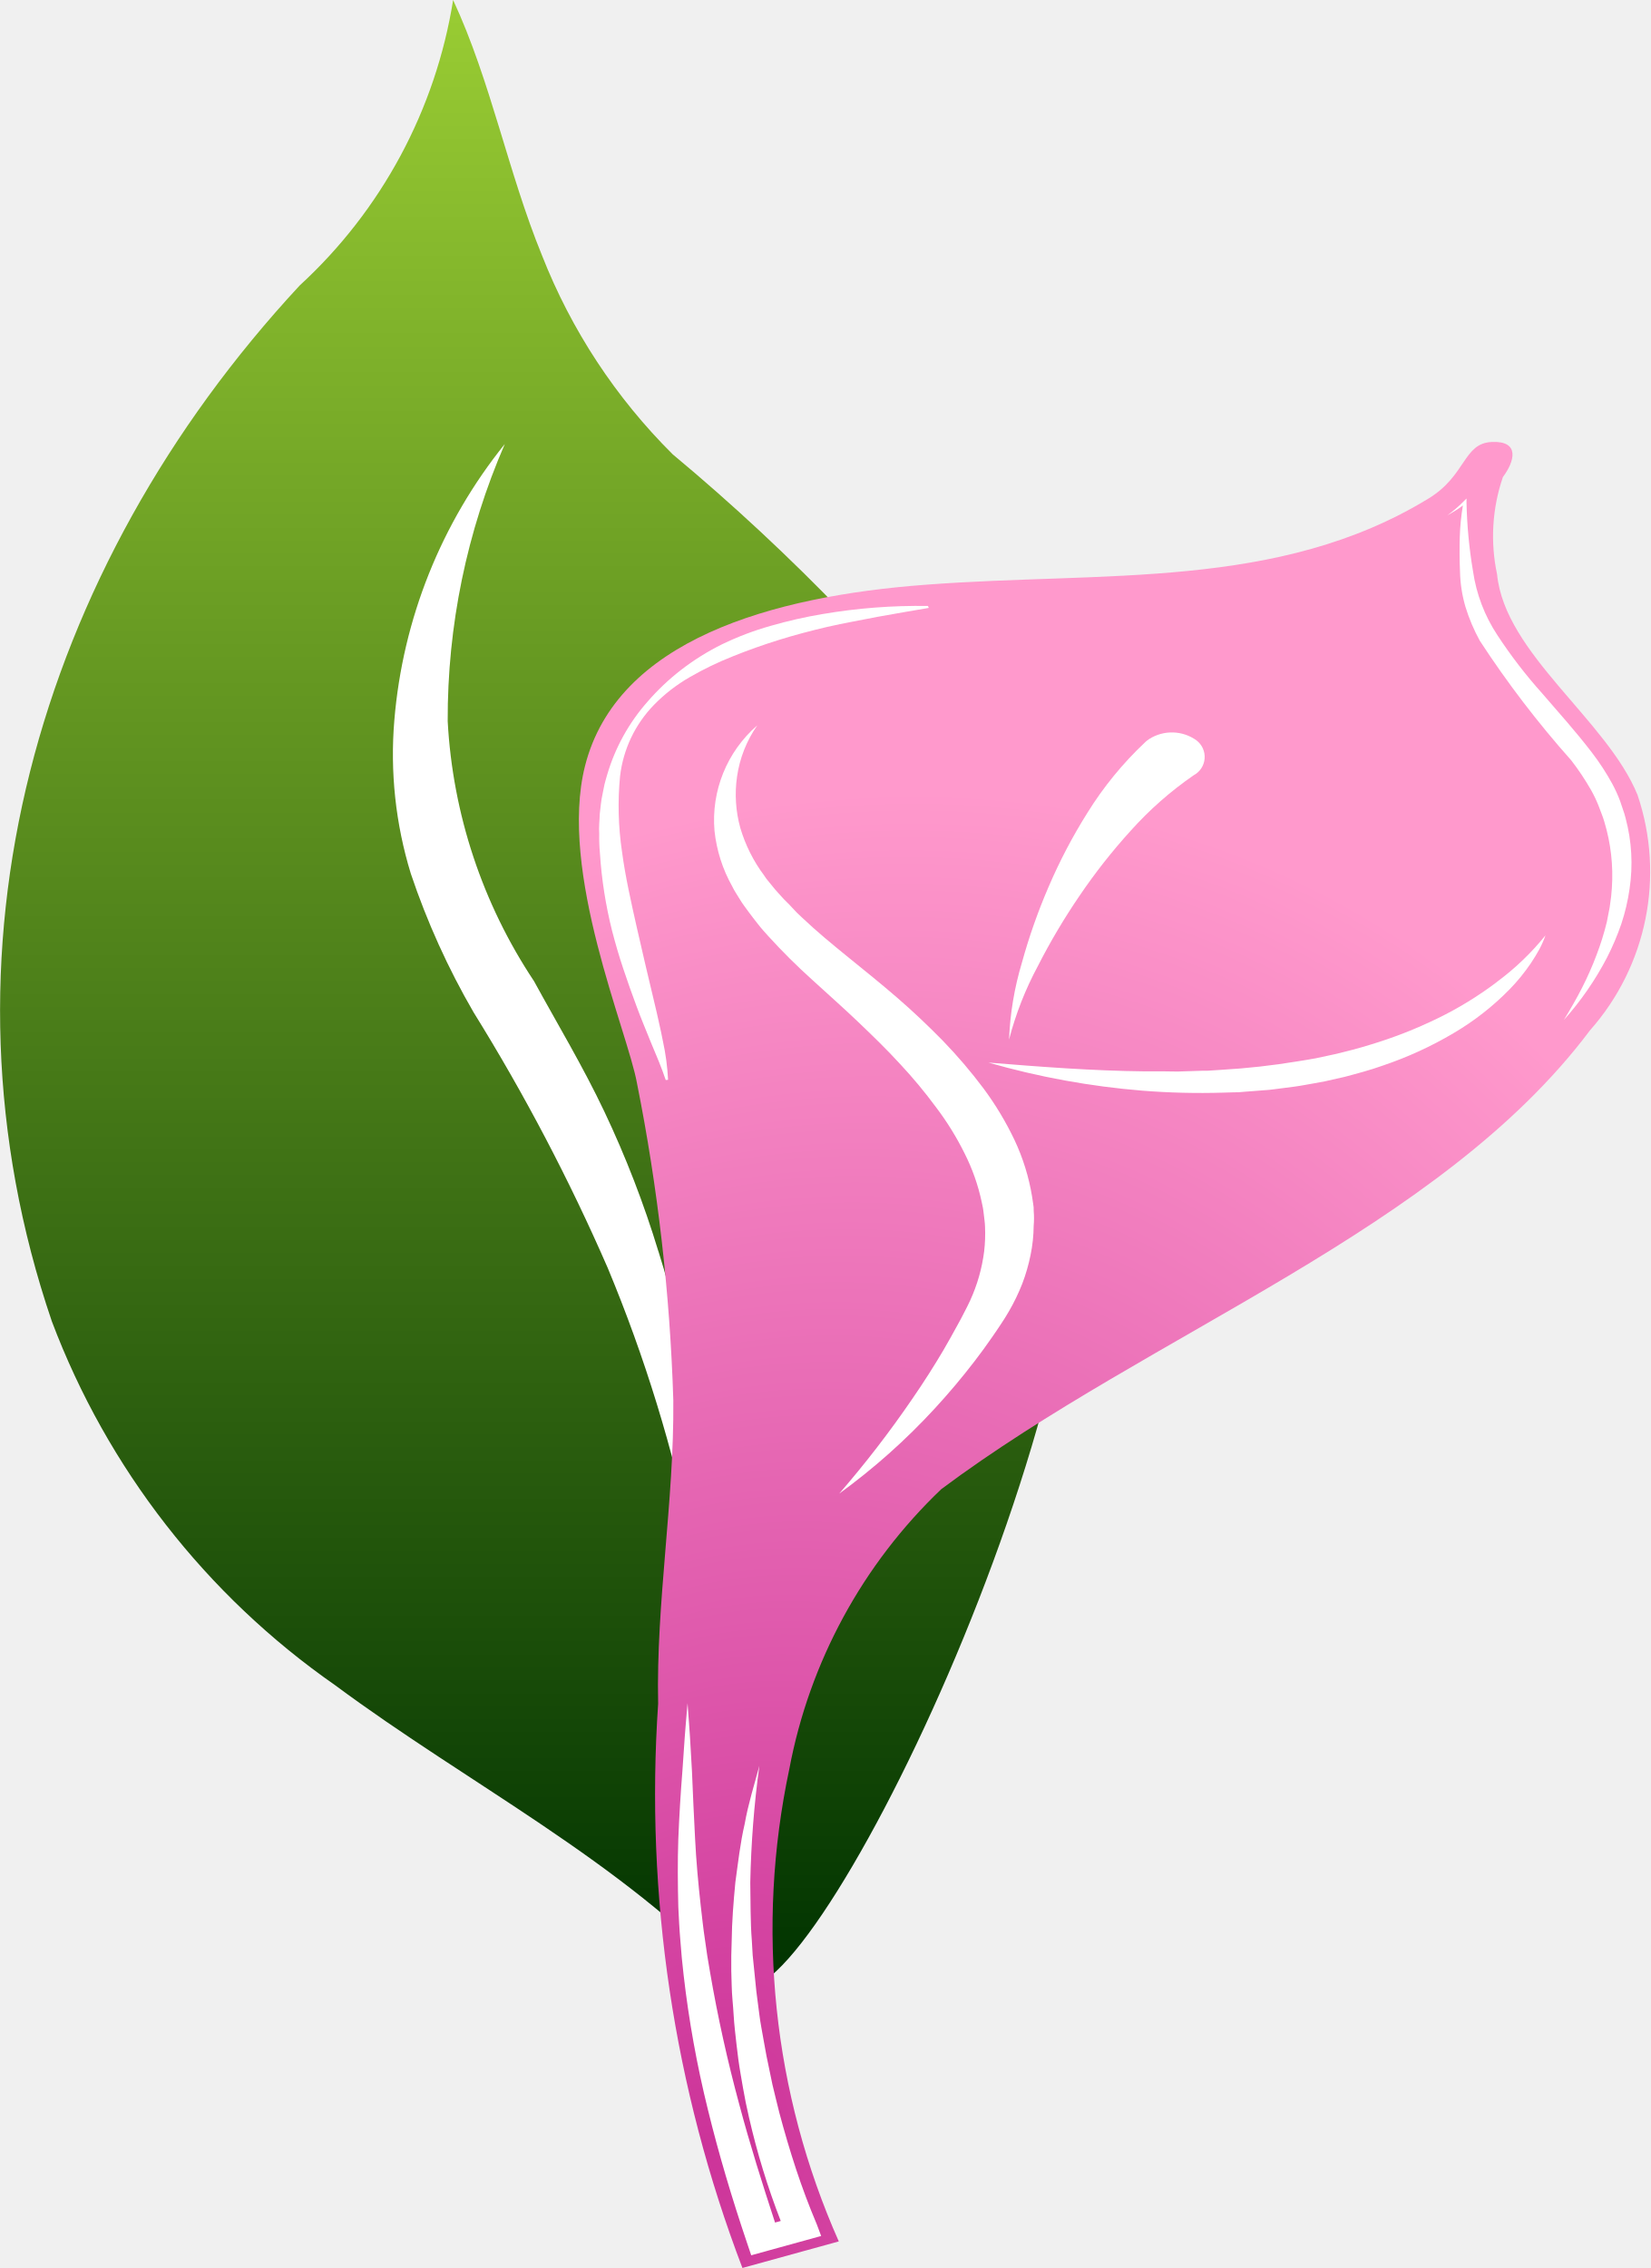
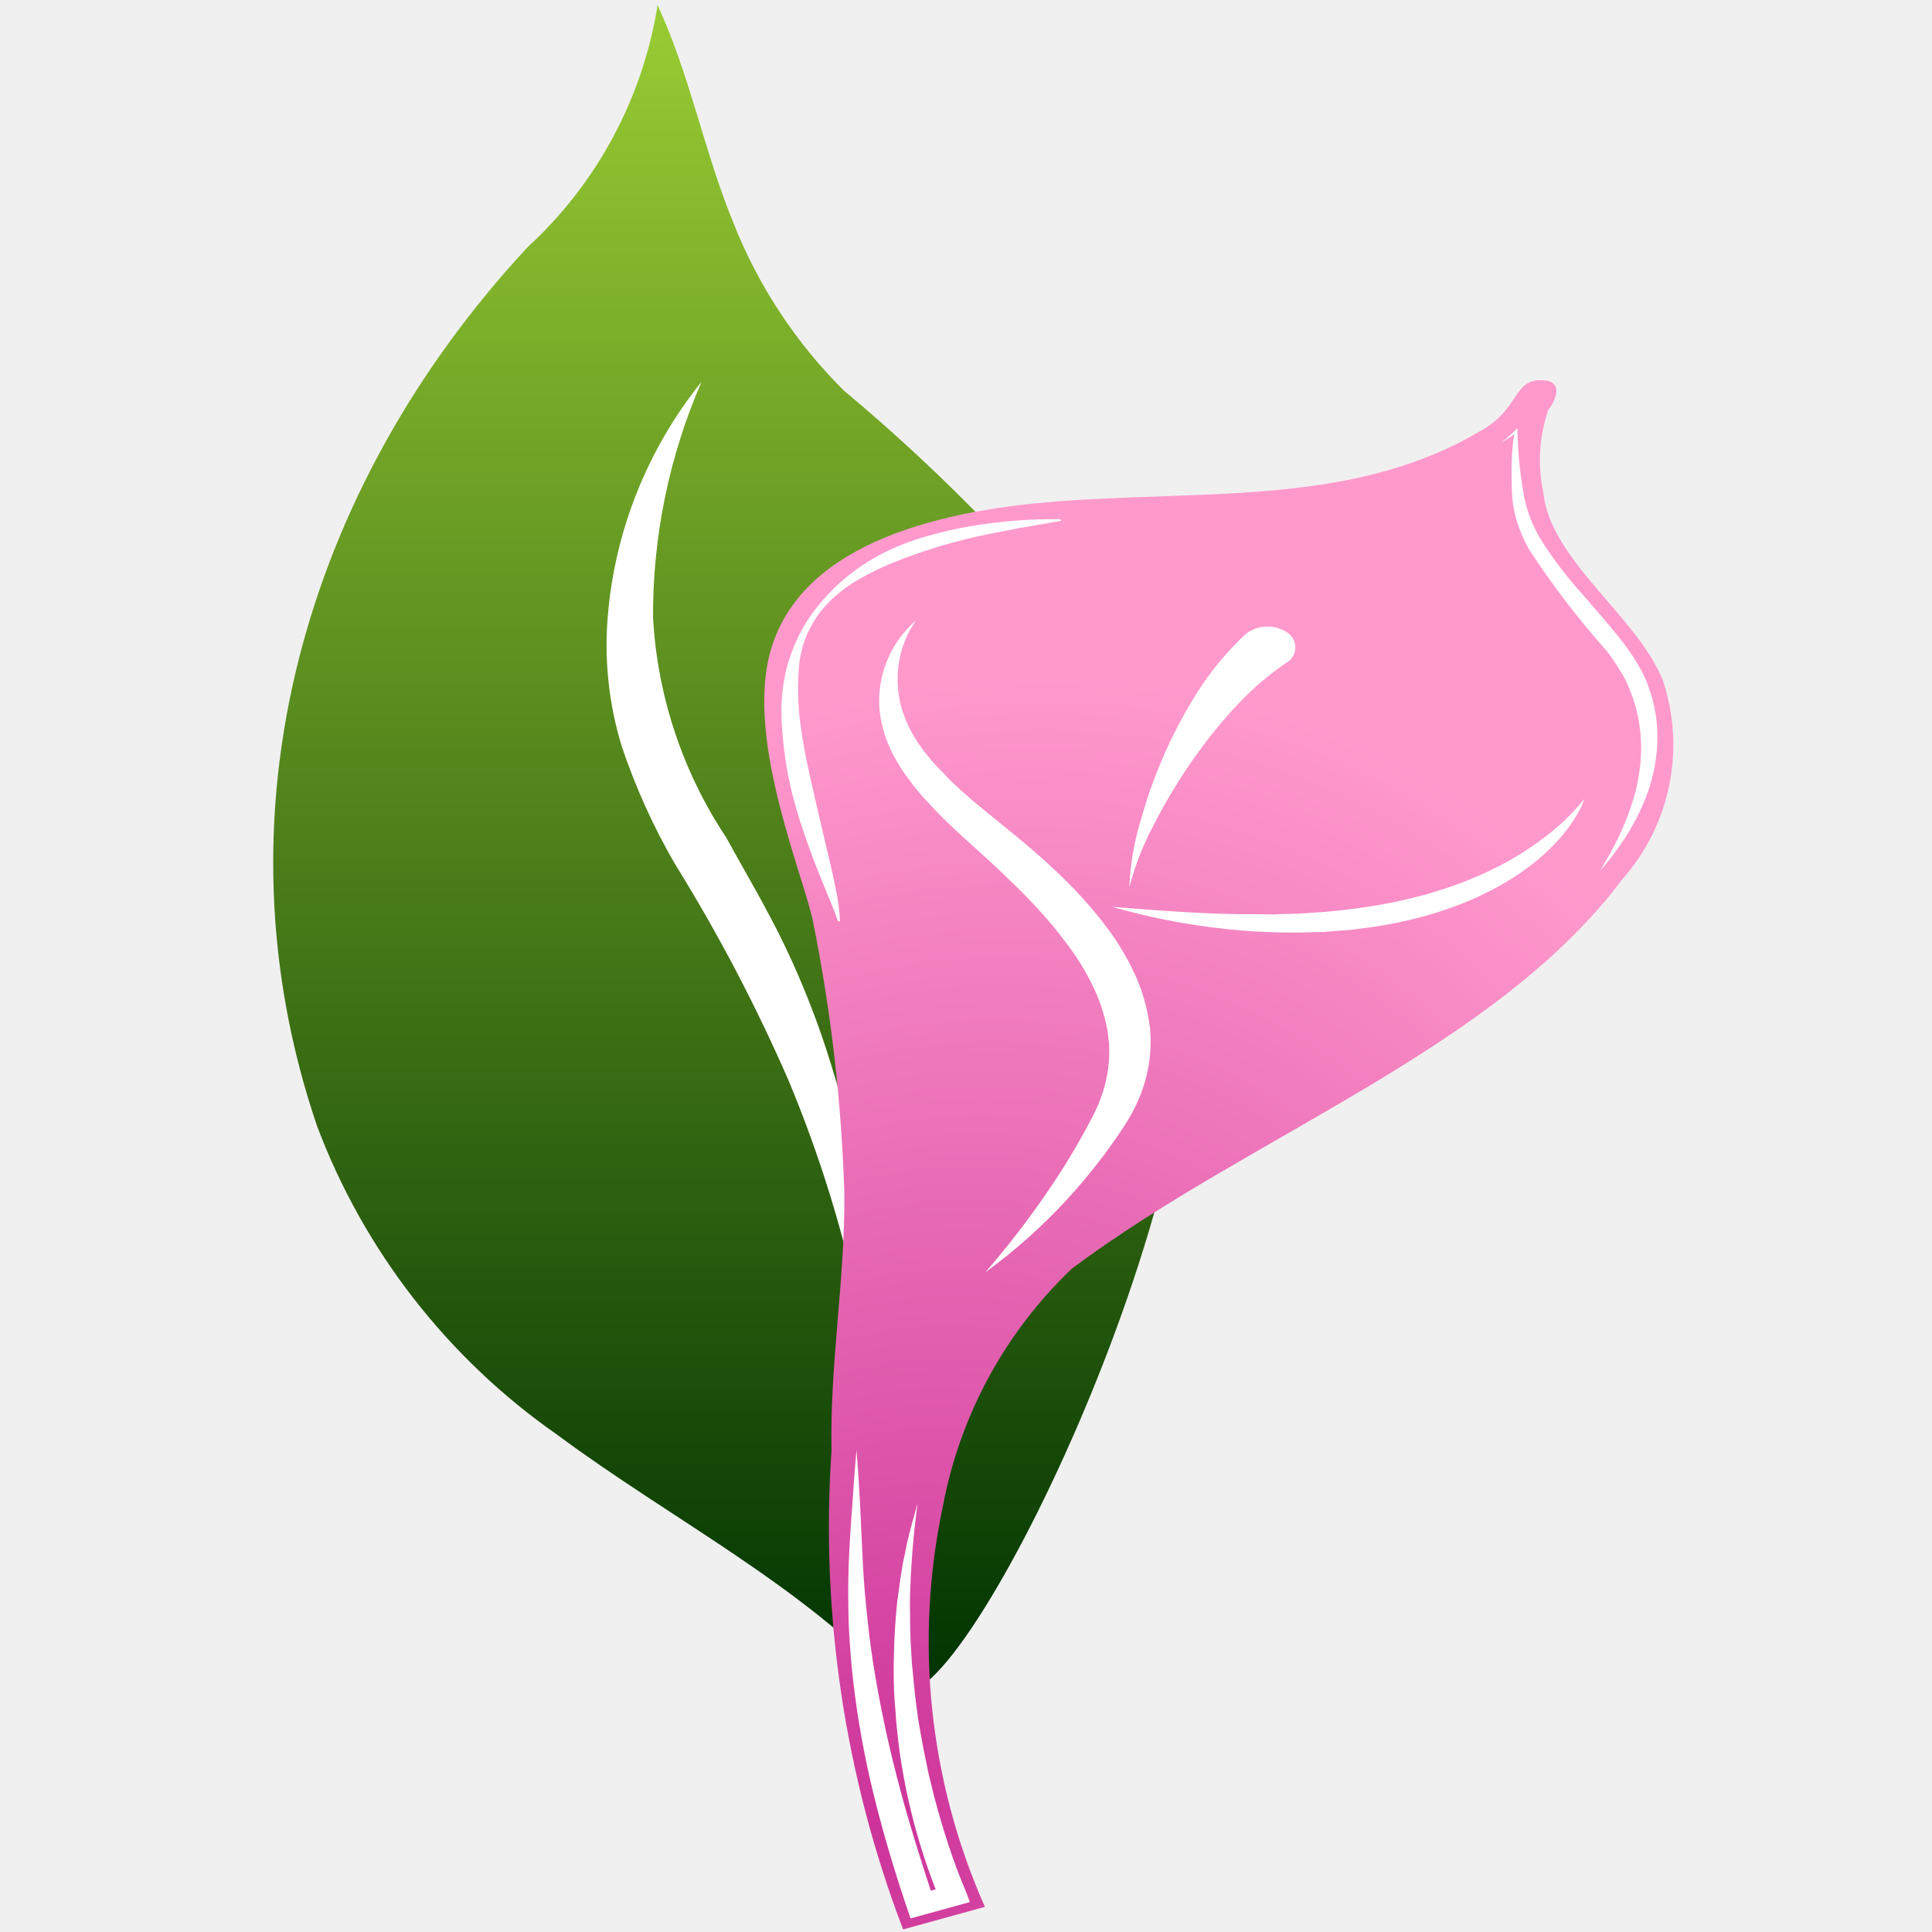
- <svg xmlns="http://www.w3.org/2000/svg" width="52.871" height="72.662" viewBox="0 0 52.871 72.662">
+ <svg xmlns="http://www.w3.org/2000/svg" width="512" height="512" viewBox="0 0 512 512">
  <defs>
    <linearGradient id="a" x1="0.5" x2="0.5" y2="1" gradientUnits="objectBoundingBox">
      <stop offset="0" stop-color="#9c3" />
      <stop offset="1" stop-color="#030" />
    </linearGradient>
    <radialGradient id="b" cx="0.125" cy="0.93" r="0.762" gradientTransform="matrix(0.652, -0.924, 1.24, 0.301, -1.11, 0.766)" gradientUnits="objectBoundingBox">
      <stop offset="0" stop-color="#c39" />
      <stop offset="1" stop-color="#f9c" />
    </radialGradient>
  </defs>
-   <g transform="translate(-115.361 -293.305)">
-     <g transform="translate(115.361 293.305)">
-       <path d="M514.2,249.678c-3.66-3.917-8.56-6.364-12.836-9.537a24.93,24.93,0,0,1-9.082-11.664c-4.013-11.781-.5-24.09,7.943-33.185a15.793,15.793,0,0,0,4.915-9.145c1.213,2.608,1.757,5.519,2.848,8.184a18.511,18.511,0,0,0,4.188,6.372,67.814,67.814,0,0,1,5.49,5.114,34.728,34.728,0,0,1,7.414,15.778C526.689,230.5,516.218,251.844,514.2,249.678Z" transform="translate(-490.622 -186.147)" fill="url(#a)" />
-       <path d="M506.693,220.559a32.5,32.5,0,0,0-1.729-4.472c-.689-1.456-1.516-2.828-2.256-4.183a16.647,16.647,0,0,1-2.765-8.325,22.077,22.077,0,0,1,1.83-8.883,16.247,16.247,0,0,0-3.539,8.845,13.026,13.026,0,0,0,.527,4.918,24.2,24.2,0,0,0,2.01,4.442,63.988,63.988,0,0,1,4.3,8.193,47.83,47.83,0,0,1,2.717,8.844,24.79,24.79,0,0,0-1.093-9.378Z" transform="translate(-485.599 -180.471)" fill="#fff" />
-       <g transform="translate(18.543 14.16)">
-         <path d="M510.853,253.343a24.668,24.668,0,0,1-1.584-15.141,16.639,16.639,0,0,1,4.868-8.96c6.75-5.04,15.972-8.281,20.785-14.7A7.664,7.664,0,0,0,536.444,207c-.977-2.4-4.251-4.524-4.5-7.068a5.848,5.848,0,0,1,.187-3.116c.376-.5.557-1.165-.358-1.123s-.815,1.071-2.021,1.809c-4.815,2.943-10.389,2.329-16.109,2.764-4.953.369-9.9,1.777-10.921,5.807-.86,3.4,1.361,8.486,1.664,10.16a61.56,61.56,0,0,1,1.165,10.165c.028,3.243-.556,6.474-.486,9.72a42.569,42.569,0,0,0,2.7,18.076Z" transform="translate(-502.521 -195.693)" fill="url(#b)" />
-         <g transform="translate(0.651 1.811)">
-           <path d="M513.45,198.851a18.355,18.355,0,0,0-3.384.26,14.8,14.8,0,0,0-1.652.376,9.5,9.5,0,0,0-1.552.587,7.784,7.784,0,0,0-1.331.832,7.488,7.488,0,0,0-1.065,1.01,6.158,6.158,0,0,0-1.294,2.341c-.028.1-.062.208-.087.313l-.063.314c-.048.21-.06.421-.088.631,0,.1-.013.21-.017.316a2.53,2.53,0,0,0,0,.316,5.628,5.628,0,0,0,.023.629,13.8,13.8,0,0,0,.389,2.482c.106.408.223.812.358,1.213s.273.8.424,1.2c.073.2.153.4.231.594s.158.394.24.591c.166.394.333.784.466,1.183l.075-.008a7.62,7.62,0,0,0-.166-1.241q-.06-.308-.13-.612c-.045-.2-.09-.408-.14-.609l-.288-1.213-.279-1.21c-.18-.805-.364-1.607-.472-2.416a9.922,9.922,0,0,1-.063-2.428,3.93,3.93,0,0,1,1.09-2.286,5.259,5.259,0,0,1,1.143-.885,10.345,10.345,0,0,1,1.378-.666q.719-.29,1.477-.526c.506-.158,1.025-.294,1.552-.418q.4-.09.8-.166l.809-.156c.542-.1,1.09-.19,1.642-.286Z" transform="translate(-502.912 -195.408)" fill="#fff" />
-           <path d="M524.96,207.021a2.693,2.693,0,0,0-.085-.278l-.093-.276a4.368,4.368,0,0,0-.248-.544,7.719,7.719,0,0,0-.665-1.018c-.5-.652-1.047-1.261-1.576-1.874a15.555,15.555,0,0,1-1.442-1.874,5.019,5.019,0,0,1-.78-2.048,15.079,15.079,0,0,1-.208-2.193v-.135l-.1.1a3.832,3.832,0,0,1-.516.439,3.817,3.817,0,0,0,.5-.316,7.425,7.425,0,0,0-.1,1.015q-.016.557.008,1.113a4.319,4.319,0,0,0,.176,1.126,5.781,5.781,0,0,0,.458,1.08,32.324,32.324,0,0,0,2.932,3.835,8.243,8.243,0,0,1,.635.953,4.014,4.014,0,0,1,.238.5c.058.166.135.333.185.512a5.937,5.937,0,0,1,.241,2.126,5.4,5.4,0,0,1-.06.539c-.008.09-.032.18-.048.27l-.052.27a8.6,8.6,0,0,1-.333,1.067,10.173,10.173,0,0,1-.464,1.05c-.176.346-.374.687-.581,1.028a9.759,9.759,0,0,0,1.383-2,8.312,8.312,0,0,0,.459-1.08,6.447,6.447,0,0,0,.263-1.118A5.568,5.568,0,0,0,524.96,207.021Z" transform="translate(-492.07 -196.781)" fill="#fff" />
-           <path d="M508.884,236.68c-.246-.582-.469-1.175-.666-1.772s-.374-1.2-.534-1.8c-.078-.3-.148-.607-.223-.91l-.19-.915c-.06-.306-.108-.612-.166-.918s-.085-.616-.13-.923-.063-.617-.1-.925l-.047-.464-.027-.464c-.05-.619-.037-1.241-.05-1.864a32.228,32.228,0,0,1,.291-3.74c-.166.616-.359,1.231-.469,1.855-.145.622-.213,1.25-.3,1.877-.06.627-.111,1.258-.118,1.887l-.013.473v.473c.012.314.01.631.04.945s.04.629.075.943.068.627.11.942.1.626.153.937.118.624.19.933a23.714,23.714,0,0,0,1.017,3.318l-.183.05c-.409-1.253-.807-2.509-1.143-3.774q-.571-2.106-.938-4.24l-.09-.534-.077-.534c-.055-.356-.09-.714-.133-1.072-.08-.715-.145-1.433-.181-2.153s-.072-1.443-.1-2.163l-.063-1.085c-.027-.361-.048-.722-.078-1.083-.035.363-.06.725-.09,1.087l-.075,1.085q-.087,1.085-.131,2.175c-.025.727-.018,1.454,0,2.181.017.363.035.727.067,1.09l.045.544.058.544a34.036,34.036,0,0,0,.779,4.318c.349,1.428.772,2.842,1.246,4.245l.141.418.552-.153,1.208-.333.481-.133Z" transform="translate(-501.906 -181.383)" fill="#fff" />
-           <path d="M515.366,216.708a1.018,1.018,0,0,0-.018-.235l-.035-.233a6.859,6.859,0,0,0-.559-1.8,9.955,9.955,0,0,0-1-1.664,15.989,15.989,0,0,0-1.288-1.511c-.468-.479-.957-.943-1.471-1.388s-1.043-.87-1.561-1.29-1.018-.832-1.481-1.271a4.5,4.5,0,0,1-.333-.333c-.1-.116-.223-.22-.321-.333s-.21-.225-.3-.343-.2-.231-.273-.353a4.826,4.826,0,0,1-.759-1.514,4,4,0,0,1-.106-1.651,3.815,3.815,0,0,1,.649-1.641,4.018,4.018,0,0,0-1.371,3.384,4.631,4.631,0,0,0,.569,1.779,2.079,2.079,0,0,0,.118.211l.128.206c.083.14.185.27.279.4s.2.261.3.391c.053.063.1.13.158.191l.166.186a19.95,19.95,0,0,0,1.421,1.413c.492.451.987.887,1.452,1.331s.923.887,1.343,1.346a15.514,15.514,0,0,1,1.165,1.4,9.2,9.2,0,0,1,.913,1.476,6.371,6.371,0,0,1,.546,1.546l.042.2c.013.065.017.131.027.2.013.131.037.265.04.4a4.87,4.87,0,0,1-.028.794,5.387,5.387,0,0,1-.449,1.574c-.058.13-.123.253-.193.389s-.138.268-.213.4-.145.266-.221.4-.15.265-.228.4q-.466.789-1,1.564a33.473,33.473,0,0,1-2.339,3.033,20.7,20.7,0,0,0,3.061-2.727q.677-.735,1.273-1.512c.2-.258.389-.521.572-.785.093-.131.181-.266.271-.4s.18-.276.261-.418a6.466,6.466,0,0,0,.426-.882,5.794,5.794,0,0,0,.266-.918,4.866,4.866,0,0,0,.1-.94A2.733,2.733,0,0,0,515.366,216.708Z" transform="translate(-501.44 -193.881)" fill="#fff" />
-           <path d="M526.7,206.686a11.374,11.374,0,0,1-1.9,1.165,14.344,14.344,0,0,1-2.163.845c-.374.117-.76.215-1.146.306l-.586.126c-.2.038-.4.068-.594.1a22.862,22.862,0,0,1-2.424.27l-.306.02-.153.01h-.155l-.617.02c-.206.012-.413,0-.619,0h-.621c-1.664-.017-3.328-.145-5.006-.281a25.294,25.294,0,0,0,4.935.9,23.782,23.782,0,0,0,2.584.063l.333-.01a2.29,2.29,0,0,0,.333-.017l.651-.05.166-.013.166-.02.325-.042.324-.042c.108-.013.215-.035.321-.052.213-.04.428-.073.641-.116l.632-.143c.416-.11.832-.221,1.231-.364a11.963,11.963,0,0,0,2.254-1.033,8.6,8.6,0,0,0,1.81-1.416,6.027,6.027,0,0,0,.676-.832q.145-.216.266-.436a3.128,3.128,0,0,0,.2-.453,8.4,8.4,0,0,1-1.556,1.491Z" transform="translate(-497.935 -191.195)" fill="#fff" />
-           <path d="M516.813,201.54a1.353,1.353,0,0,0-1.516-.043.985.985,0,0,0-.118.091l-.012.012a11.2,11.2,0,0,0-1.854,2.268,17.068,17.068,0,0,0-1.243,2.373,18.578,18.578,0,0,0-.852,2.424,9.878,9.878,0,0,0-.411,2.461,10.6,10.6,0,0,1,.925-2.359,20.394,20.394,0,0,1,1.331-2.245,18.6,18.6,0,0,1,1.644-2.09,11.363,11.363,0,0,1,2.015-1.774.666.666,0,0,0,.09-1.118Z" transform="translate(-497.671 -193.791)" fill="#fff" />
-         </g>
+   <g transform="translate(10.097 0.117)">
+     <g transform="translate(62.299 1.253)">
+       <path d="M656.078,632.011C630.391,604.519,596,587.352,566,565.079a174.962,174.962,0,0,1-63.74-81.86c-28.164-82.679-3.5-169.064,55.742-232.892a110.838,110.838,0,0,0,34.491-64.18c8.512,18.3,12.331,38.735,19.99,57.438a129.909,129.909,0,0,0,29.39,44.716A475.948,475.948,0,0,1,680.4,324.194,243.718,243.718,0,0,1,732.43,434.922C743.743,497.4,670.254,647.211,656.078,632.011Z" transform="translate(-490.622 -186.147)" fill="url(#a)" />
+       <path d="M557.874,376.2a228.123,228.123,0,0,0-12.131-31.383c-4.835-10.22-10.638-19.849-15.834-29.357A116.829,116.829,0,0,1,510.5,257.039,154.94,154.94,0,0,1,523.348,194.7a114.027,114.027,0,0,0-24.835,62.076,91.414,91.414,0,0,0,3.7,34.511,169.879,169.879,0,0,0,14.1,31.172,449.064,449.064,0,0,1,30.16,57.5,335.657,335.657,0,0,1,19.068,62.064,173.987,173.987,0,0,0-7.672-65.816Z" transform="translate(-409.839 -94.868)" fill="#fff" />
+     </g>
+     <g transform="translate(192.435 100.625)">
+       <path d="M561,600.284a173.124,173.124,0,0,1-11.116-106.262,116.772,116.772,0,0,1,34.165-62.881c47.371-35.37,112.092-58.117,145.872-103.168a53.788,53.788,0,0,0,10.672-52.909c-6.854-16.862-29.833-31.75-31.607-49.6a41.038,41.038,0,0,1,1.309-21.871c2.638-3.5,3.91-8.174-2.512-7.882s-5.721,7.52-14.187,12.693c-33.791,20.657-72.907,16.348-113.05,19.4-34.761,2.592-69.5,12.471-76.644,40.753-6.036,23.88,9.551,59.553,11.677,71.3a432.02,432.02,0,0,1,8.173,71.336c.2,22.759-3.9,45.436-3.409,68.218a298.747,298.747,0,0,0,18.975,126.86Z" transform="translate(-502.521 -195.693)" fill="url(#b)" />
+       <g transform="translate(4.566 12.706)">
+         <path d="M576.872,198.865a128.822,128.822,0,0,0-23.749,1.822,103.889,103.889,0,0,0-11.6,2.639,66.64,66.64,0,0,0-10.895,4.122,54.628,54.628,0,0,0-9.341,5.838,52.551,52.551,0,0,0-7.473,7.089,43.214,43.214,0,0,0-9.084,16.429c-.2.724-.432,1.46-.608,2.2l-.443,2.207c-.339,1.472-.421,2.955-.619,4.426,0,.736-.093,1.471-.117,2.219a17.739,17.739,0,0,0,0,2.219,39.5,39.5,0,0,0,.164,4.414,96.883,96.883,0,0,0,2.732,17.422c.747,2.861,1.565,5.7,2.51,8.513s1.914,5.617,2.978,8.408c.514,1.389,1.074,2.779,1.623,4.168s1.109,2.768,1.682,4.145c1.167,2.767,2.335,5.5,3.269,8.3l.525-.059a53.532,53.532,0,0,0-1.167-8.711q-.422-2.16-.911-4.3c-.316-1.424-.63-2.861-.981-4.274l-2.02-8.513-1.962-8.489c-1.261-5.651-2.557-11.28-3.316-16.955a69.622,69.622,0,0,1-.443-17.037,27.577,27.577,0,0,1,7.647-16.044,36.912,36.912,0,0,1,8.022-6.212,72.6,72.6,0,0,1,9.669-4.671q5.044-2.032,10.368-3.69c3.549-1.109,7.193-2.067,10.894-2.931q2.78-.63,5.605-1.168t5.674-1.1c3.806-.689,7.648-1.331,11.525-2.009Z" transform="translate(-502.912 -174.705)" fill="#fff" />
+         <path d="M559.354,268.642a18.955,18.955,0,0,0-.6-1.95l-.654-1.939a30.632,30.632,0,0,0-1.739-3.818,54.147,54.147,0,0,0-4.67-7.146c-3.5-4.578-7.346-8.851-11.059-13.148a109.154,109.154,0,0,1-10.123-13.149,35.218,35.218,0,0,1-5.477-14.375,105.8,105.8,0,0,1-1.459-15.39v-.946l-.712.736a26.871,26.871,0,0,1-3.62,3.083,26.764,26.764,0,0,0,3.5-2.218,52.108,52.108,0,0,0-.689,7.123q-.115,3.912.059,7.812a30.315,30.315,0,0,0,1.237,7.905,40.566,40.566,0,0,0,3.211,7.579,226.82,226.82,0,0,0,20.575,26.916,57.8,57.8,0,0,1,4.46,6.691,28.14,28.14,0,0,1,1.671,3.5c.408,1.168.945,2.335,1.3,3.6a41.663,41.663,0,0,1,1.694,14.923,37.886,37.886,0,0,1-.422,3.784c-.058.63-.222,1.261-.338,1.891L555.14,292a60.382,60.382,0,0,1-2.336,7.485,71.432,71.432,0,0,1-3.257,7.368c-1.239,2.429-2.628,4.823-4.076,7.216a68.492,68.492,0,0,0,9.7-14.012,58.317,58.317,0,0,0,3.221-7.579,45.212,45.212,0,0,0,1.846-7.847A39.076,39.076,0,0,0,559.354,268.642Z" transform="translate(-328.534 -196.781)" fill="#fff" />
+         <path d="M535.706,337.214c-1.728-4.087-3.293-8.244-4.671-12.436s-2.627-8.419-3.748-12.658c-.549-2.126-1.039-4.262-1.564-6.387l-1.331-6.423c-.421-2.149-.759-4.3-1.168-6.446s-.6-4.321-.911-6.481-.444-4.332-.678-6.492l-.326-3.258-.187-3.258c-.351-4.344-.258-8.711-.351-13.078a226.272,226.272,0,0,1,2.044-26.25c-1.168,4.321-2.522,8.641-3.293,13.02-1.016,4.367-1.494,8.77-2.125,13.172-.421,4.4-.782,8.828-.83,13.242l-.093,3.316v3.316c.081,2.207.07,4.425.28,6.632s.28,4.414.526,6.621.478,4.4.771,6.609.688,4.39,1.074,6.574.83,4.379,1.331,6.551a166.454,166.454,0,0,0,7.134,23.284l-1.284.35c-2.872-8.793-5.662-17.609-8.021-26.484q-4.006-14.783-6.586-29.753l-.63-3.748L510.532,273c-.385-2.5-.63-5.01-.934-7.52-.56-5.021-1.016-10.054-1.273-15.11s-.5-10.124-.712-15.18l-.444-7.613c-.187-2.534-.339-5.068-.549-7.6-.245,2.546-.42,5.091-.63,7.625l-.526,7.614q-.608,7.613-.922,15.262c-.176,5.1-.129,10.206,0,15.309.117,2.545.245,5.1.467,7.648l.315,3.819.409,3.818a238.87,238.87,0,0,0,5.464,30.3c2.452,10.019,5.418,19.944,8.746,29.788l.993,2.931,3.876-1.074,8.477-2.335,3.374-.934Z" transform="translate(-486.733 50.865)" fill="#fff" />
+         <path d="M576.974,310.342a7.153,7.153,0,0,0-.128-1.647l-.246-1.635a48.137,48.137,0,0,0-3.923-12.646,69.88,69.88,0,0,0-7.006-11.677,112.239,112.239,0,0,0-9.037-10.6c-3.282-3.363-6.714-6.621-10.323-9.739s-7.322-6.107-10.952-9.05-7.146-5.838-10.392-8.921a31.508,31.508,0,0,1-2.336-2.336c-.712-.817-1.565-1.542-2.253-2.335s-1.471-1.576-2.09-2.405-1.378-1.624-1.915-2.476a33.87,33.87,0,0,1-5.325-10.627,28.038,28.038,0,0,1-.746-11.583,26.776,26.776,0,0,1,4.553-11.514,28.2,28.2,0,0,0-9.621,23.751,32.5,32.5,0,0,0,3.994,12.483,14.58,14.58,0,0,0,.83,1.483l.9,1.448c.583.981,1.3,1.892,1.961,2.826s1.4,1.833,2.125,2.744c.373.444.724.911,1.109,1.343l1.168,1.308a139.984,139.984,0,0,0,9.971,9.914c3.456,3.164,6.924,6.224,10.193,9.342s6.48,6.224,9.423,9.447a108.821,108.821,0,0,1,8.174,9.856,64.555,64.555,0,0,1,6.41,10.358,44.719,44.719,0,0,1,3.829,10.848l.293,1.378c.093.455.116.923.187,1.39.093.923.256,1.857.28,2.779a34.184,34.184,0,0,1-.2,5.57,37.8,37.8,0,0,1-3.152,11.047c-.409.911-.864,1.775-1.354,2.732s-.97,1.88-1.495,2.8-1.016,1.869-1.553,2.791-1.051,1.857-1.6,2.779q-3.269,5.535-7.006,10.977a234.952,234.952,0,0,1-16.417,21.288,145.279,145.279,0,0,0,21.484-19.14q4.753-5.161,8.933-10.614c1.413-1.81,2.732-3.655,4.017-5.512.654-.923,1.273-1.869,1.9-2.8s1.261-1.938,1.834-2.931a45.4,45.4,0,0,0,2.99-6.189,40.652,40.652,0,0,0,1.868-6.446,34.172,34.172,0,0,0,.712-6.6A19.169,19.169,0,0,0,576.974,310.342Z" transform="translate(-479.241 -150.143)" fill="#fff" />
+         <path d="M624.732,215.658a79.827,79.827,0,0,1-13.334,8.174,100.664,100.664,0,0,1-15.18,5.932c-2.626.818-5.335,1.506-8.045,2.149l-4.109.887c-1.378.269-2.779.479-4.169.736a160.435,160.435,0,0,1-17.011,1.892l-2.149.14-1.075.07h-1.086l-4.331.14c-1.448.081-2.9,0-4.343,0h-4.355c-11.676-.117-23.353-1.016-35.135-1.974a177.507,177.507,0,0,0,34.632,6.305,166.9,166.9,0,0,0,18.134.444l2.335-.07a16.075,16.075,0,0,0,2.335-.116l4.566-.35,1.167-.094,1.167-.14,2.277-.292,2.277-.292c.759-.093,1.506-.246,2.253-.362,1.495-.28,3-.514,4.5-.817l4.437-1c2.919-.771,5.839-1.553,8.64-2.557a83.956,83.956,0,0,0,15.821-7.252,60.343,60.343,0,0,0,12.7-9.936,42.289,42.289,0,0,0,4.741-5.839q1.015-1.518,1.868-3.059a22,22,0,0,0,1.389-3.176,58.968,58.968,0,0,1-10.917,10.462Z" transform="translate(-422.869 -106.943)" fill="#fff" />
+         <path d="M552.948,203.071a9.493,9.493,0,0,0-10.638-.3,6.927,6.927,0,0,0-.828.642l-.082.082a78.625,78.625,0,0,0-13.008,15.916,119.791,119.791,0,0,0-8.721,16.651,130.388,130.388,0,0,0-5.979,17.014,69.319,69.319,0,0,0-2.883,17.27,74.376,74.376,0,0,1,6.491-16.558,143.1,143.1,0,0,1,9.341-15.753,130.524,130.524,0,0,1,11.535-14.667,79.753,79.753,0,0,1,14.14-12.447,4.672,4.672,0,0,0,.631-7.847Z" transform="translate(-418.61 -148.691)" fill="#fff" />
      </g>
    </g>
+     <rect width="512" height="512" transform="translate(-10.097 -0.117)" fill="none" />
  </g>
</svg>
